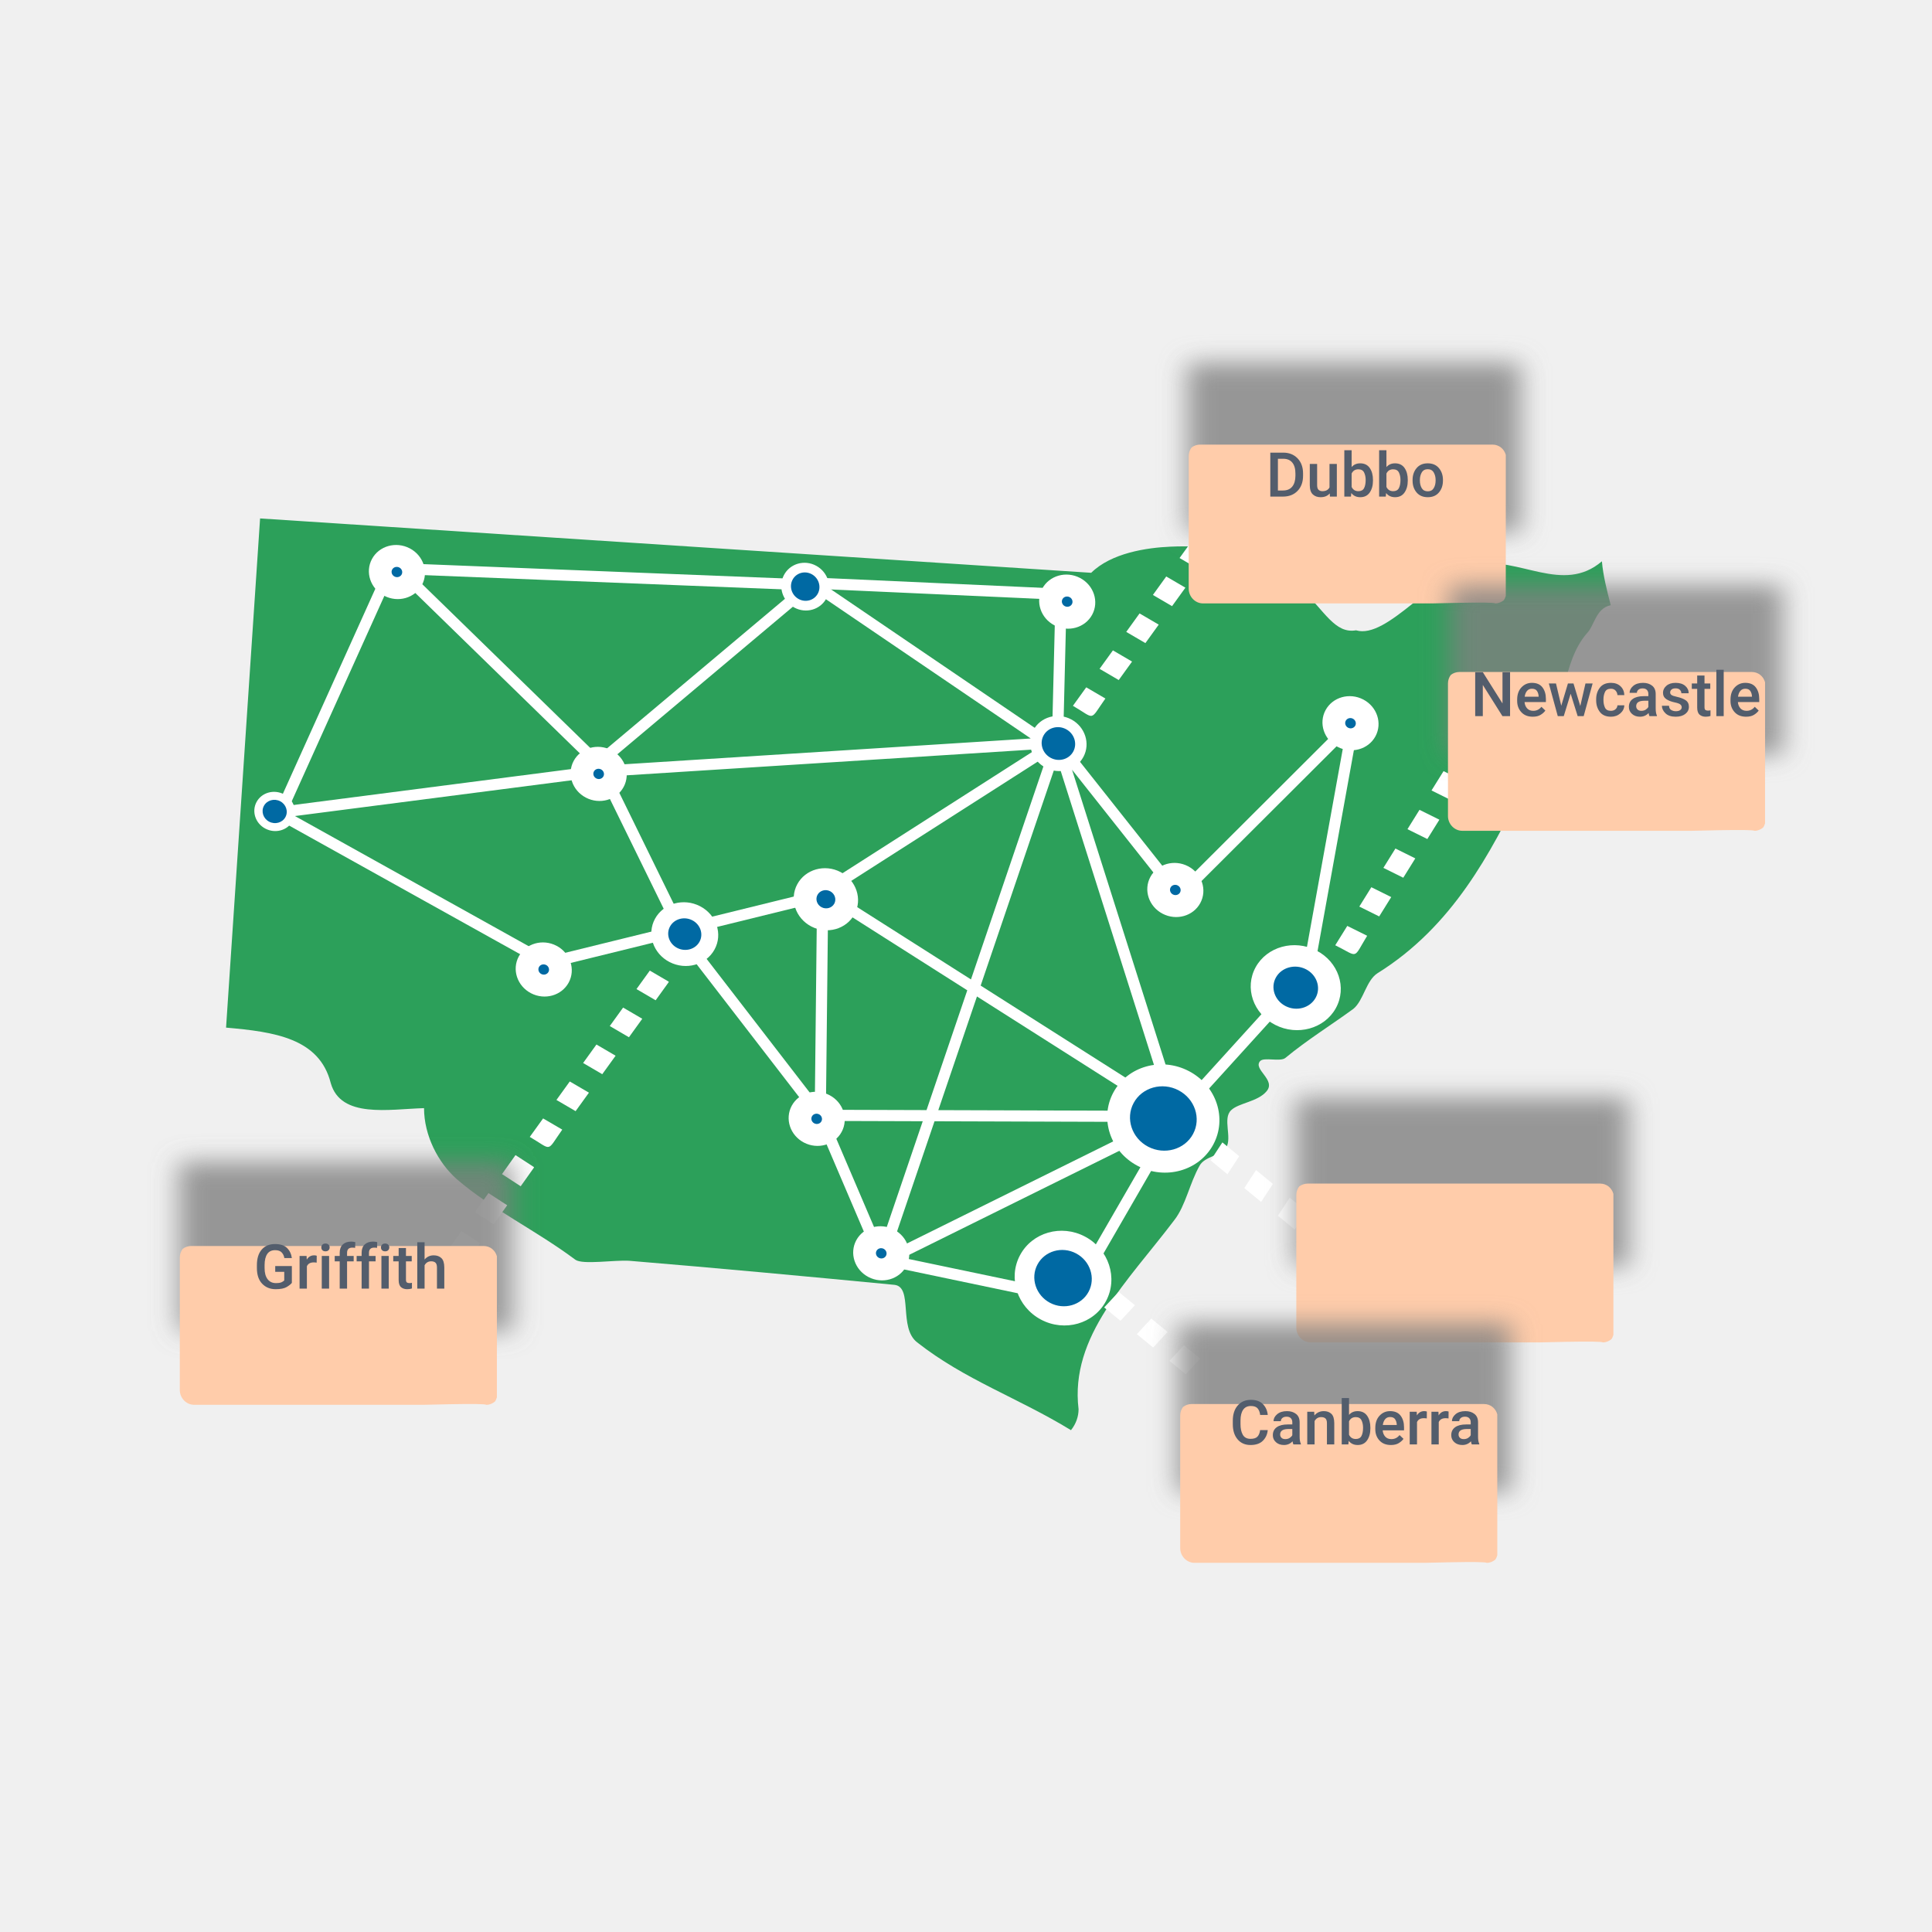
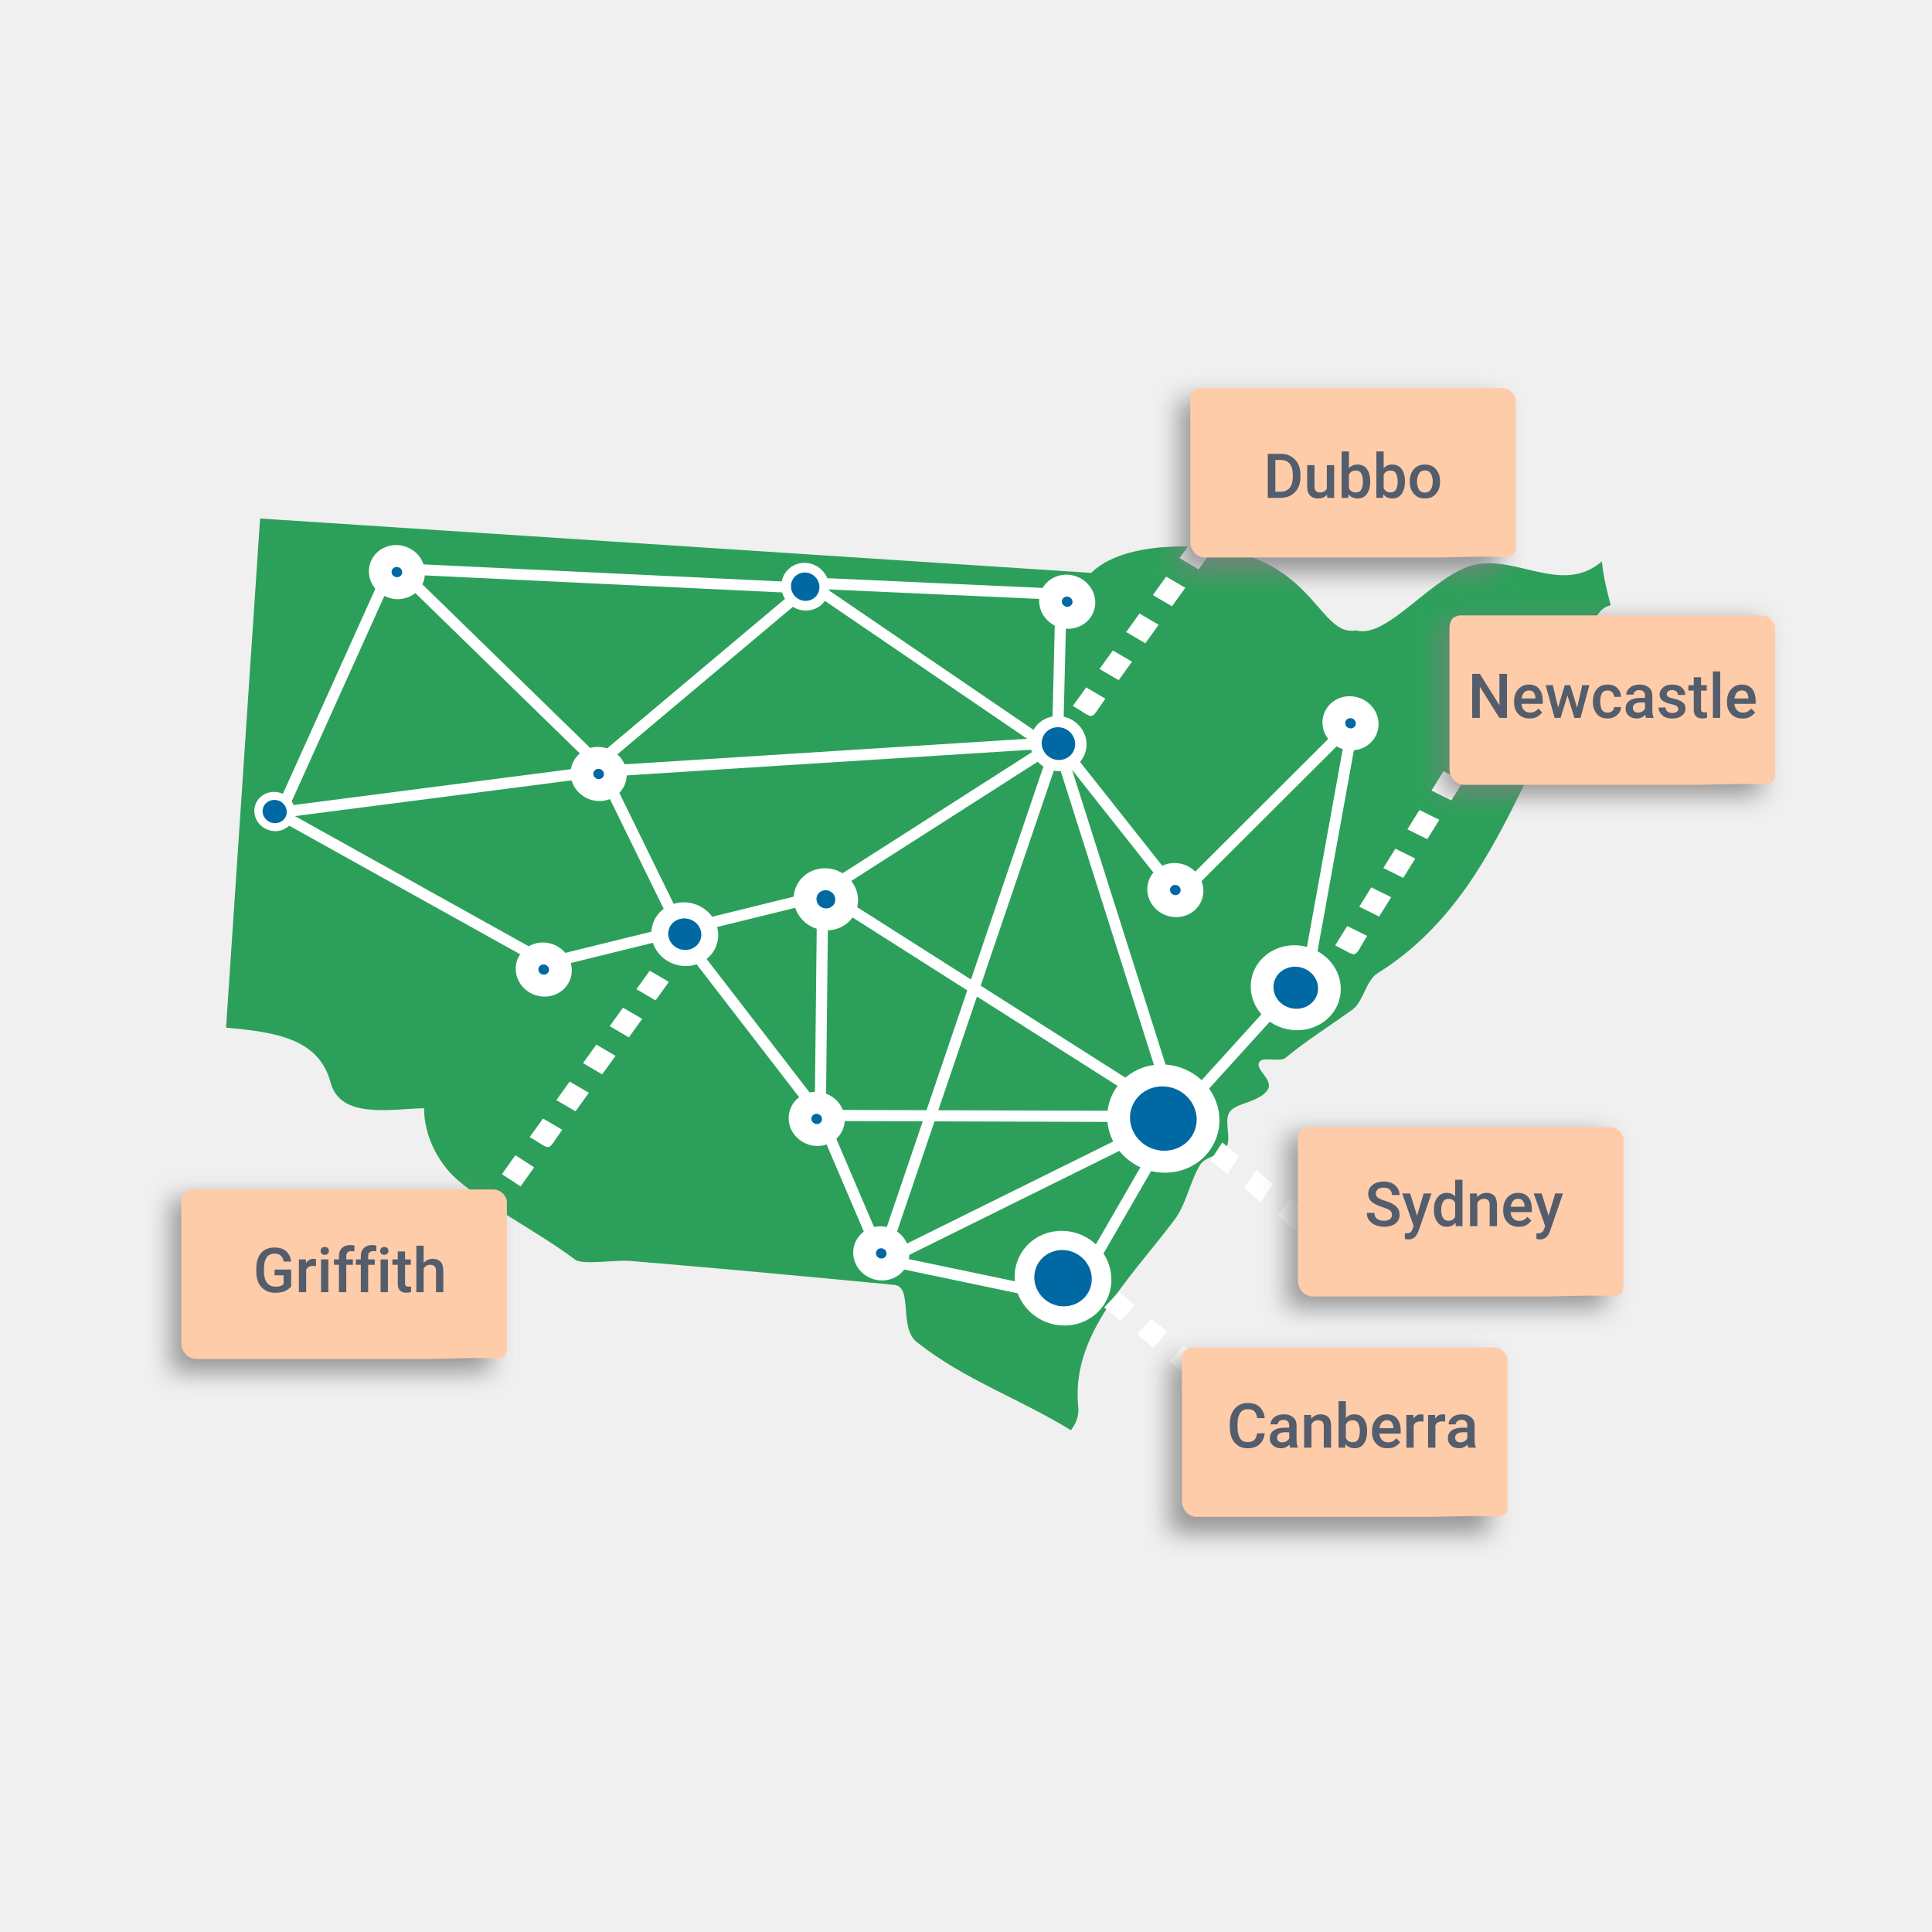
<svg xmlns="http://www.w3.org/2000/svg" width="1000" height="1000">
  <defs>
    <clipPath id="b">
-       <path d="M62.303 732.634c-2.77 0-5.317-.94-7.374-2.483-1.55-2.05-2.48-4.61-2.48-7.38V608.32c0-6.796 5.51-12.684 12.3-12.684h206.9l9.3-26.577 8.447 24.57.607 2h27.027c2.77 0 5.11 1.112 7.168 2.66.837 1.112 1.43 2.43 1.8 3.84v121.63c-1.395 5.117-5.828 8.865-11.42 8.865H62.303z" />
+       <path d="M62.303 732.634c-2.77 0-5.317-.94-7.374-2.483-1.55-2.05-2.48-4.61-2.48-7.38V608.32c0-6.796 5.51-12.684 12.3-12.684h206.9l9.3-26.577 8.44 24.57.6 2h27.02c2.77 0 5.11 1.11 7.16 2.66.83 1.11 1.43 2.43 1.8 3.84v121.63c-1.4 5.11-5.83 8.86-11.42 8.86H62.3z" />
    </clipPath>
    <clipPath id="d">
-       <path d="M62.303 732.634c-2.77 0-5.317-.94-7.374-2.483-1.55-2.05-2.48-4.61-2.48-7.38V608.32c0-6.796 5.51-12.684 12.3-12.684h206.9l9.3-26.577 8.447 24.57.607 2h27.027c2.77 0 5.11 1.112 7.168 2.66.837 1.112 1.43 2.43 1.8 3.84v121.63c-1.395 5.117-5.828 8.865-11.42 8.865H62.303z" />
+       <path d="M62.303 732.634c-2.77 0-5.317-.94-7.374-2.483-1.55-2.05-2.48-4.61-2.48-7.38V608.32c0-6.796 5.51-12.684 12.3-12.684h206.9l9.3-26.577 8.44 24.57.6 2h27.02c2.77 0 5.11 1.11 7.16 2.66.83 1.11 1.43 2.43 1.8 3.84v121.63c-1.4 5.11-5.83 8.86-11.42 8.86H62.3z" />
    </clipPath>
    <clipPath id="j">
-       <path d="M62.303 732.634c-2.77 0-5.317-.94-7.374-2.483-1.55-2.05-2.48-4.61-2.48-7.38V608.32c0-6.796 5.51-12.684 12.3-12.684h206.9l9.3-26.577 8.447 24.57.607 2h27.027c2.77 0 5.11 1.112 7.168 2.66.837 1.112 1.43 2.43 1.8 3.84v121.63c-1.395 5.117-5.828 8.865-11.42 8.865H62.303z" />
+       <path d="M62.303 732.634c-2.77 0-5.317-.94-7.374-2.483-1.55-2.05-2.48-4.61-2.48-7.38V608.32c0-6.796 5.51-12.684 12.3-12.684h206.9l9.3-26.577 8.44 24.57.6 2h27.02c2.77 0 5.11 1.11 7.16 2.66.83 1.11 1.43 2.43 1.8 3.84v121.63c-1.4 5.11-5.83 8.86-11.42 8.86H62.3z" />
    </clipPath>
    <clipPath id="f">
-       <path d="M62.303 732.634c-2.77 0-5.317-.94-7.374-2.483-1.55-2.05-2.48-4.61-2.48-7.38V608.32c0-6.796 5.51-12.684 12.3-12.684h206.9l9.3-26.577 8.447 24.57.607 2h27.027c2.77 0 5.11 1.112 7.168 2.66.837 1.112 1.43 2.43 1.8 3.84v121.63c-1.395 5.117-5.828 8.865-11.42 8.865H62.303z" />
+       <path d="M62.303 732.634c-2.77 0-5.317-.94-7.374-2.483-1.55-2.05-2.48-4.61-2.48-7.38V608.32c0-6.796 5.51-12.684 12.3-12.684h206.9l9.3-26.577 8.44 24.57.6 2h27.02c2.77 0 5.11 1.11 7.16 2.66.83 1.11 1.43 2.43 1.8 3.84v121.63c-1.4 5.11-5.83 8.86-11.42 8.86H62.3z" />
    </clipPath>
    <clipPath id="h">
-       <path d="M62.303 732.634c-2.77 0-5.317-.94-7.374-2.483-1.55-2.05-2.48-4.61-2.48-7.38V608.32c0-6.796 5.51-12.684 12.3-12.684h206.9l9.3-26.577 8.447 24.57.607 2h27.027c2.77 0 5.11 1.112 7.168 2.66.837 1.112 1.43 2.43 1.8 3.84v121.63c-1.395 5.117-5.828 8.865-11.42 8.865H62.303z" />
+       <path d="M62.303 732.634c-2.77 0-5.317-.94-7.374-2.483-1.55-2.05-2.48-4.61-2.48-7.38V608.32c0-6.796 5.51-12.684 12.3-12.684h206.9l9.3-26.577 8.44 24.57.6 2h27.02c2.77 0 5.11 1.11 7.16 2.66.83 1.11 1.43 2.43 1.8 3.84v121.63c-1.4 5.11-5.83 8.86-11.42 8.86H62.3z" />
    </clipPath>
-     <filter id="a" x="-.094" width="1.188" y="-.166" height="1.332">
+     <filter id="a" width="1.188" height="1.332" x="-0.094" y="-0.166">
      <feGaussianBlur stdDeviation="6.753" />
    </filter>
-     <filter color-interpolation-filters="sRGB" id="c" x="-.094" width="1.188" y="-.166" height="1.332">
+     <filter id="c" width="1.188" height="1.332" x="-0.094" y="-0.166" color-interpolation-filters="sRGB">
      <feGaussianBlur stdDeviation="6.753" />
    </filter>
-     <filter color-interpolation-filters="sRGB" id="e" x="-.094" width="1.188" y="-.166" height="1.332">
+     <filter id="e" width="1.188" height="1.332" x="-0.094" y="-0.166" color-interpolation-filters="sRGB">
      <feGaussianBlur stdDeviation="6.753" />
    </filter>
-     <filter color-interpolation-filters="sRGB" id="g" x="-.094" width="1.188" y="-.166" height="1.332">
+     <filter id="g" width="1.188" height="1.332" x="-0.094" y="-0.166" color-interpolation-filters="sRGB">
      <feGaussianBlur stdDeviation="6.753" />
    </filter>
-     <filter color-interpolation-filters="sRGB" id="i" x="-.094" width="1.188" y="-.166" height="1.332">
+     <filter id="i" width="1.188" height="1.332" x="-0.094" y="-0.166" color-interpolation-filters="sRGB">
      <feGaussianBlur stdDeviation="6.753" />
    </filter>
  </defs>
-   <g transform="translate(0 -52.4)">
-     <path d="M554.355 792.663c-27.425-16.78-54.84-25.976-79.645-45.467-9.79-7.575-1.95-28.677-11.74-29.764-45.05-4.325-91.386-8.653-137.088-12.44-7.824-.547-24.152 2.163-28.068-.547-20.236-15.147-43.082-25.977-61.35-41.67-9.79-8.662-16.98-22.735-16.98-36.805-18.278.543-43.083 5.417-48.295-12.987-5.88-23.27-29.38-26.52-54.18-28.687l17.61-263.556 430.18 28.142c10.43-10.29 28.72-12.996 41.12-13.537 74.4-3.247 74.4 47.09 95.95 43.303 16.33 4.865 40.46-29.766 62-34.095 22.193-4.337 45.057 15.69 65.274-1.624.653 7.56 2.62 15.14 4.57 22.72-7.824 1.62-8.486 10.83-12.394 14.61-13.05 15.15-11.1 39.5-21.53 55.2-4.583 7.032-9.152 19.48-11.76 24.9-16.322 33.01-35.91 71.44-75.052 95.79-5.884 3.784-7.198 14.06-12.42 18.392-11.08 8.12-24.15 16.236-35.24 25.432-2.62 2.166-11.097-.535-13.064 1.63-3.916 4.324 8.486 9.74 3.273 15.693-4.57 5.41-14.36 5.954-18.287 9.742-4.57 4.33.65 14.07-2.603 19.48-1.966 3.787-11.104 4.33-13.706 9.196-5.223 9.204-7.19 20.57-13.056 28.146-24.15 31.927-54.18 60.073-49.61 97.957 0 3.786-1.315 7.574-3.917 10.824" fill="#2ca05a" />
-     <path d="M145.71 471.848l57.657-127.856 106.16 103.468 110.97-93.288 128.74 5.824-1.885 76.65 62.852 79.375 90.3-90.09-23.344 129.02-68.38 75.33-54.473 94.32-97.962-20.52-31.778-74.37 1.237-113.95-142.513 35.06-139.69-77.78 163.5-21.14 240.26-15.244 61.426 193.62L426.11 514.18l121.245-77.53-91.616 269.376 153.04-75.756-184.22-.57-69.678-90.337L311.09 450" fill="none" stroke="#fff" stroke-width="5.776" stroke-linecap="round" stroke-linejoin="round" stroke-miterlimit="1" />
-     <path d="M0 0l33.16 16.19 23.927-2.92" fill="none" stroke="#fff" stroke-linecap="round" stroke-linejoin="round" stroke-miterlimit="1" transform="matrix(5.2 2.7 2.7 -5 205.7 346.7)" />
-     <path d="M201.51 355.786c-4.238-2.22-5.917-7.292-3.744-11.318 2.17-4.022 7.382-5.495 11.622-3.276 4.24 2.22 5.916 7.297 3.746 11.318-2.173 4.027-7.383 5.495-11.623 3.276" fill="#0069a3" fill-rule="evenodd" />
-     <path d="M212.07 336.222c-7.135-3.734-15.883-1.268-19.54 5.507-3.657 6.77-.838 15.29 6.297 19.02 7.134 3.73 15.882 1.27 19.54-5.51 3.656-6.778.837-15.298-6.298-19.03m-5.37 9.94c1.35.706 1.88 2.326 1.19 3.61-.7 1.28-2.36 1.75-3.71 1.043s-1.888-2.326-1.196-3.608c.692-1.284 2.355-1.75 3.706-1.045" fill="#fff" />
-     <path d="M305.932 460.27c-4.24-2.22-5.92-7.292-3.746-11.318 2.17-4.022 7.383-5.495 11.623-3.276 4.23 2.22 5.91 7.297 3.74 11.32-2.18 4.025-7.38 5.493-11.62 3.274" fill="#0069a3" fill-rule="evenodd" />
-     <path d="M316.49 440.706c-7.135-3.733-15.883-1.268-19.54 5.507-3.656 6.775-.837 15.295 6.297 19.03 7.134 3.733 15.883 1.267 19.54-5.508 3.656-6.775.837-15.295-6.297-19.03m-5.366 9.943c1.35.707 1.886 2.326 1.194 3.608-.692 1.283-2.355 1.75-3.705 1.044s-1.886-2.326-1.194-3.608c.69-1.282 2.35-1.75 3.7-1.044" fill="#fff" />
-     <path d="M138.332 479.494c-4.117-2.154-5.75-7.088-3.64-10.997 2.11-3.907 7.178-5.335 11.296-3.18 4.118 2.154 5.75 7.087 3.64 10.994-2.11 3.91-7.178 5.34-11.296 3.19" fill="#0069a3" fill-rule="evenodd" />
-     <path d="M146.96 463.515c-5.172-2.706-11.515-.92-14.166 3.99-2.65 4.91-.606 11.084 4.566 13.79 5.173 2.707 11.516.92 14.166-3.99 2.652-4.91.608-11.084-4.565-13.79m-1.94 3.602c3.07 1.608 4.29 5.287 2.72 8.204-1.57 2.92-5.35 3.98-8.42 2.38-3.072-1.6-4.29-5.28-2.716-8.2 1.575-2.91 5.355-3.98 8.427-2.37" fill="#fff" />
-     <path d="M277.5 561.502c-4.24-2.22-5.918-7.292-3.745-11.32 2.17-4.02 7.383-5.493 11.622-3.274 4.235 2.216 5.916 7.297 3.746 11.318-2.173 4.027-7.388 5.492-11.623 3.276" fill="#0069a3" fill-rule="evenodd" />
-     <path d="M288.06 541.94c-7.135-3.735-15.884-1.27-19.54 5.506-3.657 6.775-.838 15.295 6.297 19.03 7.134 3.732 15.882 1.267 19.54-5.508 3.656-6.775.836-15.295-6.298-19.03m-5.37 9.943c1.35.71 1.88 2.33 1.19 3.61-.69 1.28-2.36 1.75-3.71 1.05s-1.888-2.32-1.196-3.61 2.355-1.75 3.705-1.04" fill="#fff" />
-     <path d="M412.267 364.677c-4.85-2.622-6.772-8.626-4.286-13.384 2.49-4.755 8.46-6.494 13.31-3.872 4.85 2.63 6.78 8.63 4.29 13.39-2.48 4.76-8.45 6.5-13.3 3.88" fill="#0069a3" fill-rule="evenodd" />
-     <path d="M422.43 345.228c-6.093-3.294-13.564-1.12-16.687 4.858-3.122 5.974-.714 13.49 5.38 16.783 6.09 3.29 13.563 1.11 16.684-4.86 3.123-5.98.716-13.49-5.377-16.79m-2.29 4.38c3.617 1.955 5.052 6.434 3.197 9.983-1.853 3.55-6.306 4.844-9.924 2.887-3.62-1.955-5.054-6.433-3.2-9.98 1.855-3.55 6.307-4.845 9.926-2.89" fill="#fff" />
-     <path d="M542.116 734.068c-9.793-5.202-13.678-17.117-8.658-26.556 5.02-9.44 17.072-12.883 26.866-7.68 9.794 5.2 13.676 17.11 8.657 26.548-5.02 9.44-17.07 12.89-26.86 7.688" fill="#0069a3" fill-rule="evenodd" />
-     <path d="M561.638 692.48c-12.303-6.535-27.39-2.22-33.695 9.638-6.304 11.853-1.442 26.763 10.86 33.298 12.304 6.535 27.385 2.217 33.69-9.636 6.305-11.857 1.448-26.766-10.855-33.3m-4.627 8.7c7.31 3.88 10.2 12.764 6.46 19.806-3.74 7.038-12.73 9.612-20.03 5.73-7.302-3.88-10.2-12.766-6.46-19.804 3.75-7.042 12.74-9.614 20.04-5.733" fill="#fff" />
-     <path d="M591.574 650.904c-11.36-5.944-15.86-19.558-10.037-30.344 5.82-10.782 19.795-14.725 31.153-8.78 11.36 5.944 15.864 19.56 10.045 30.342-5.822 10.786-19.803 14.727-31.16 8.782" fill="#0069a3" fill-rule="evenodd" />
-     <path d="M615.374 606.81c-14.27-7.468-31.766-2.537-39.08 11.013-7.31 13.545-1.67 30.585 12.597 38.052 14.27 7.468 31.76 2.534 39.08-11.01 7.32-13.552 1.68-30.588-12.59-38.056m-5.36 9.94c8.475 4.43 11.83 14.58 7.487 22.63-4.34 8.04-14.764 10.98-23.24 6.55-8.472-4.44-11.832-14.59-7.492-22.64 4.345-8.05 14.77-10.988 23.246-6.55" fill="#fff" />
-     <path d="M452.186 708.407c-4.24-2.22-5.92-7.293-3.746-11.32 2.17-4.02 7.383-5.493 11.623-3.274 4.24 2.218 5.915 7.297 3.745 11.318-2.173 4.03-7.383 5.5-11.622 3.28" fill="#0069a3" fill-rule="evenodd" />
-     <path d="M462.744 688.846c-7.134-3.734-15.883-1.27-19.54 5.506-3.656 6.775-.837 15.295 6.297 19.03 7.14 3.733 15.89 1.267 19.54-5.508 3.66-6.775.84-15.295-6.29-19.028m-5.36 9.94c1.35.708 1.89 2.327 1.196 3.61-.692 1.282-2.354 1.75-3.705 1.044-1.35-.707-1.886-2.326-1.194-3.61.69-1.28 2.355-1.75 3.705-1.043" fill="#fff" />
-     <path d="M662.73 578.02c-8.553-4.378-11.943-14.397-7.56-22.34 4.384-7.94 14.906-10.84 23.46-6.463 8.552 4.377 11.942 14.396 7.56 22.337-4.385 7.942-14.907 10.84-23.46 6.465" fill="#0069a3" fill-rule="evenodd" />
-     <path d="M681.312 544.354c-11.458-5.863-25.503-1.993-31.376 8.646-5.873 10.64-1.346 24.013 10.11 29.876 11.46 5.864 25.504 1.993 31.377-8.646 5.873-10.64 1.346-24.013-10.11-29.876m-5.367 9.72c5.663 2.9 7.91 9.54 5.008 14.8-2.905 5.263-9.877 7.18-15.54 4.282-5.664-2.898-7.915-9.535-5.01-14.8 2.904-5.257 9.88-7.18 15.542-4.28" fill="#fff" />
-     <path d="M418.78 638.804c-4.24-2.22-5.92-7.292-3.745-11.32 2.17-4.02 7.382-5.493 11.622-3.274 4.24 2.22 5.916 7.297 3.745 11.318-2.173 4.026-7.382 5.495-11.622 3.276" fill="#0069a3" fill-rule="evenodd" />
-     <path d="M429.337 619.24c-7.134-3.733-15.882-1.267-19.54 5.508-3.656 6.775-.837 15.295 6.298 19.028 7.134 3.734 15.882 1.27 19.54-5.506 3.656-6.776.837-15.295-6.298-19.03m-5.365 9.942c1.35.707 1.886 2.326 1.194 3.61-.693 1.28-2.355 1.75-3.706 1.043-1.35-.707-1.886-2.326-1.194-3.608.693-1.283 2.355-1.75 3.706-1.045" fill="#fff" />
-     <path d="M422.568 526.944c-5.282-2.764-7.382-9.097-4.672-14.117 2.707-5.016 9.215-6.85 14.496-4.086 5.287 2.77 7.38 9.11 4.672 14.12-2.71 5.02-9.21 6.86-14.496 4.09" fill="#0069a3" fill-rule="evenodd" />
-     <path d="M435.075 503.773c-8.18-4.282-18.22-1.453-22.413 6.317-4.193 7.77-.958 17.545 7.223 21.827 8.18 4.282 18.22 1.452 22.413-6.317 4.193-7.77.958-17.546-7.223-21.827m-5.366 9.94c2.39 1.256 3.34 4.132 2.12 6.408-1.23 2.28-4.19 3.11-6.58 1.86-2.4-1.25-3.35-4.13-2.12-6.41 1.23-2.27 4.18-3.11 6.58-1.85" fill="#fff" />
-     <path d="M348.538 546.698c-6.352-3.282-8.87-10.796-5.615-16.752 3.256-5.956 11.07-8.13 17.422-4.848 6.352 3.282 8.87 10.796 5.614 16.752-3.26 5.956-11.07 8.13-17.43 4.848" fill="#0069a3" fill-rule="evenodd" />
-     <path d="M362.34 521.452c-8.51-4.397-18.94-1.494-23.303 6.485-4.36 7.98-1 18.008 7.51 22.406 8.51 4.397 18.94 1.494 23.3-6.485 4.362-7.98 1-18.008-7.508-22.406m-3.99 7.29c4.2 2.174 5.87 7.155 3.72 11.1-2.16 3.946-7.34 5.384-11.55 3.21-4.21-2.175-5.88-7.15-3.72-11.098 2.154-3.944 7.33-5.387 11.54-3.212" fill="#fff" />
-     <path d="M604.416 520.35c-4.24-2.22-5.918-7.293-3.745-11.32 2.17-4.02 7.39-5.494 11.63-3.275 4.24 2.22 5.92 7.297 3.75 11.32-2.17 4.025-7.38 5.493-11.62 3.274" fill="#0069a3" fill-rule="evenodd" />
-     <path d="M614.974 500.787c-7.134-3.733-15.882-1.268-19.54 5.507-3.656 6.775-.836 15.295 6.298 19.03 7.134 3.733 15.883 1.267 19.54-5.508 3.656-6.775.837-15.295-6.298-19.03m-5.365 9.943c1.35.7 1.88 2.32 1.19 3.6-.69 1.28-2.36 1.75-3.71 1.04s-1.89-2.33-1.2-3.61c.692-1.284 2.354-1.75 3.705-1.046" fill="#fff" />
-     <path d="M542.51 447.21c-5.707-3.026-7.967-9.958-5.043-15.45 2.924-5.493 9.943-7.498 15.65-4.47 5.704 3.026 7.968 9.956 5.044 15.45-2.92 5.49-9.94 7.498-15.65 4.47" fill="#0069a3" fill-rule="evenodd" />
-     <path d="M554.463 424.758c-7.167-3.803-15.955-1.292-19.63 5.608-3.67 6.897-.84 15.574 6.328 19.376 7.17 3.802 15.96 1.292 19.63-5.606 3.68-6.9.84-15.576-6.32-19.378m-2.69 5.062c4.26 2.258 5.946 7.43 3.765 11.527-2.18 4.095-7.417 5.59-11.674 3.333-4.256-2.258-5.944-7.43-3.764-11.524 2.18-4.098 7.42-5.594 11.677-3.336" fill="#fff" />
-     <path d="M695.082 434.033c-4.24-2.22-5.92-7.293-3.746-11.32 2.17-4.02 7.383-5.493 11.623-3.274 4.23 2.21 5.91 7.29 3.74 11.31-2.18 4.02-7.39 5.49-11.62 3.27" fill="#0069a3" fill-rule="evenodd" />
-     <path d="M705.64 414.47c-7.134-3.733-15.883-1.267-19.54 5.508-3.656 6.775-.837 15.294 6.297 19.028 7.135 3.734 15.883 1.268 19.54-5.507 3.656-6.78.837-15.3-6.297-19.03m-5.366 9.94c1.35.7 1.886 2.32 1.194 3.61-.692 1.28-2.355 1.75-3.705 1.04s-1.886-2.33-1.194-3.61c.69-1.29 2.35-1.75 3.7-1.05" fill="#fff" />
-     <path d="M548.45 371.103c-4.24-2.22-5.917-7.292-3.744-11.32 2.17-4.02 7.382-5.493 11.622-3.274 4.24 2.21 5.916 7.29 3.745 11.31-2.173 4.02-7.382 5.49-11.622 3.27" fill="#0069a3" fill-rule="evenodd" />
-     <path d="M559.01 351.54c-7.135-3.734-15.883-1.268-19.54 5.507-3.657 6.775-.838 15.294 6.297 19.028 7.134 3.734 15.882 1.268 19.54-5.507 3.656-6.775.837-15.294-6.298-19.028m-5.37 9.94c1.35.708 1.88 2.327 1.19 3.61-.7 1.282-2.36 1.75-3.71 1.044-1.35-.707-1.888-2.326-1.196-3.608.693-1.283 2.355-1.752 3.706-1.045m33.823 366.5l-7.48 8.06-8.45-6.91 7.48-8.053zm16.9 13.83l-7.48 8.055-8.45-6.91 7.48-8.06zm16.896 13.82l-7.478 8.057-8.45-6.91 7.48-8.057zm20.17-104.772l-6.094 9.327-8.714-7.16 6.094-9.327zm17.426 14.32l-6.095 9.328-8.712-7.16 6.092-9.327zm11.01 23.38l.373.188 6.043-9.25-8.714-7.16-6.096 9.33zm-431.01 1.06l9.677 6.296-6.993 9.837-9.677-6.295zm13.987-19.673l9.68 6.295-6.995 9.833-9.678-6.295zm23.407-13.016l.18-.417-9.596-6.24-6.993 9.84 9.68 6.293zm4.87-25.636l9.918 5.797c-8.39 11.85-4.9 10.735-16.816 3.77zm13.805-19.126l9.92 5.795-6.9 9.564-9.92-5.796zm13.806-19.127l9.915 5.8-6.904 9.564-9.91-5.797zm13.8-19.122l9.92 5.797-6.9 9.564-9.918-5.8zM346 560.93l.173-.403-9.832-5.747-6.9 9.563 9.92 5.8zm216.234-152.77l9.917 5.795c-8.39 11.847-4.9 10.733-16.81 3.767zm13.804-19.128l9.916 5.797-6.902 9.56-9.916-5.8zm13.804-19.126l9.916 5.797-6.902 9.563-9.916-5.797zm13.803-19.126l9.917 5.796-6.902 9.562-9.916-5.795zm23.464-12.977l.17-.402-9.83-5.74-6.91 9.57 9.91 5.796zm70.24 193.847l10.29 5.105c-7.56 12.394-4.16 11.042-16.52 4.91zm12.46-20.026l10.29 5.103-6.23 10.014-10.29-5.1zm12.46-20.027l10.29 5.103-6.23 10.014-10.29-5.104zm12.46-20.028l10.29 5.1-6.23 10.01-10.29-5.1zm22.52-14.56l.14-.42-10.21-5.06-6.23 10.01 10.29 5.104z" fill="#fff" />
-     <rect transform="matrix(1 0 0 .9 -6.4 -50.3)" rx="1.978" y="782.247" x="98.995" height="97.581" width="172.534" opacity=".798" fill="gray" fill-rule="evenodd" filter="url(#a)" />
-     <g clip-path="url(#b)" transform="matrix(.6 0 0 -.6 61.6 1136.9)" fill="#fca">
-       <path d="M62.303 732.634c-2.77 0-5.317-.94-7.374-2.483-1.55-2.05-2.48-4.61-2.48-7.38V608.32c0-6.796 5.51-12.684 12.3-12.684 84.784-5.76 245.43 3.126 252.277 0 2.77 0 5.104 1.116 7.16 2.66.84 1.116 1.43 2.432 1.8 3.845v121.63c-1.395 5.12-5.828 8.87-11.42 8.87z" />
+   <g transform="translate(0 -52.362)">
+     <path fill="#2ca05a" d="M554.355 792.663c-27.425-16.78-54.84-25.976-79.645-45.467-9.79-7.575-1.95-28.677-11.74-29.764-45.05-4.325-91.386-8.653-137.088-12.44-7.824-.547-24.152 2.163-28.068-.547-20.236-15.147-43.082-25.977-61.35-41.67-9.79-8.662-16.98-22.735-16.98-36.805-18.278.543-43.083 5.417-48.295-12.987-5.88-23.27-29.38-26.52-54.18-28.687l17.61-263.556 430.18 28.142c10.43-10.29 28.72-12.996 41.12-13.537 74.4-3.247 74.4 47.09 95.95 43.303 16.33 4.865 40.46-29.766 62-34.095 22.19-4.337 45.05 15.69 65.27-1.624.65 7.56 2.62 15.14 4.57 22.72-7.83 1.62-8.49 10.83-12.4 14.61-13.05 15.15-11.1 39.5-21.53 55.2-4.59 7.03-9.16 19.48-11.76 24.9-16.33 33.01-35.91 71.44-75.06 95.79-5.89 3.78-7.2 14.06-12.42 18.39-11.08 8.12-24.15 16.23-35.24 25.43-2.62 2.16-11.1-.54-13.07 1.63-3.92 4.32 8.48 9.74 3.27 15.69-4.57 5.41-14.36 5.95-18.29 9.74-4.57 4.33.65 14.07-2.61 19.48-1.97 3.78-11.11 4.33-13.71 9.19-5.23 9.2-7.19 20.57-13.06 28.14-24.15 31.92-54.18 60.07-49.61 97.95 0 3.78-1.31 7.57-3.92 10.82" />
+     <path fill="none" stroke="#fff" stroke-width="5.776" stroke-miterlimit="1" d="M145.71 471.848l57.657-127.856 106.16 103.468 110.97-93.288 128.74 5.824-1.885 76.65 62.852 79.375 90.3-90.09-23.344 129.02-68.38 75.33-54.473 94.32-97.962-20.52-31.778-74.37 1.237-113.95-142.513 35.06-139.69-77.78 163.5-21.14 240.26-15.24 61.43 193.62-182.68-116.1 121.25-77.53-91.62 269.38 153.04-75.75-184.22-.57-69.68-90.33L311.09 450" stroke-linecap="round" stroke-linejoin="round" />
+     <path fill="none" stroke="#fff" stroke-miterlimit="1" d="M0 0l33.16 16.19 23.927-2.92" stroke-linecap="round" stroke-linejoin="round" transform="matrix(5.234 2.739 2.683 -4.971 205.667 346.679)" />
+     <path fill="#0069a3" fill-rule="evenodd" d="M201.51 355.786c-4.238-2.22-5.917-7.292-3.744-11.318 2.17-4.022 7.382-5.495 11.622-3.276 4.24 2.22 5.916 7.297 3.746 11.318-2.173 4.027-7.383 5.495-11.623 3.276" />
+     <path fill="#fff" d="M212.07 336.222c-7.135-3.734-15.883-1.268-19.54 5.507-3.657 6.77-.838 15.29 6.297 19.02 7.134 3.73 15.882 1.27 19.54-5.51 3.656-6.78.837-15.3-6.298-19.03m-5.37 9.94c1.35.7 1.88 2.32 1.19 3.61-.7 1.28-2.36 1.75-3.71 1.04s-1.89-2.33-1.2-3.61c.69-1.29 2.35-1.75 3.7-1.05" />
+     <path fill="#0069a3" fill-rule="evenodd" d="M305.932 460.27c-4.24-2.22-5.92-7.292-3.746-11.318 2.17-4.022 7.383-5.495 11.623-3.276 4.23 2.22 5.91 7.297 3.74 11.32-2.18 4.025-7.38 5.493-11.62 3.274" />
+     <path fill="#fff" d="M316.49 440.706c-7.135-3.733-15.883-1.268-19.54 5.507-3.656 6.775-.837 15.295 6.297 19.03 7.134 3.733 15.883 1.267 19.54-5.508 3.656-6.775.837-15.295-6.297-19.03m-5.366 9.943c1.35.707 1.886 2.326 1.194 3.608-.692 1.283-2.355 1.75-3.705 1.044s-1.886-2.326-1.194-3.608c.69-1.282 2.35-1.75 3.7-1.044" />
+     <path fill="#0069a3" fill-rule="evenodd" d="M138.332 479.494c-4.117-2.154-5.75-7.088-3.64-10.997 2.11-3.907 7.178-5.335 11.296-3.18 4.118 2.154 5.75 7.087 3.64 10.994-2.11 3.91-7.178 5.34-11.296 3.19" />
+     <path fill="#fff" d="M146.96 463.515c-5.172-2.706-11.515-.92-14.166 3.99-2.65 4.91-.606 11.084 4.566 13.79 5.173 2.707 11.516.92 14.166-3.99 2.652-4.91.608-11.084-4.565-13.79m-1.94 3.602c3.07 1.608 4.29 5.287 2.72 8.204-1.57 2.92-5.35 3.98-8.42 2.38-3.07-1.6-4.29-5.28-2.71-8.2 1.58-2.91 5.36-3.98 8.43-2.37" />
+     <path fill="#0069a3" fill-rule="evenodd" d="M277.5 561.502c-4.24-2.22-5.918-7.292-3.745-11.32 2.17-4.02 7.383-5.493 11.622-3.274 4.235 2.216 5.916 7.297 3.746 11.318-2.173 4.027-7.388 5.492-11.623 3.276" />
+     <path fill="#fff" d="M288.06 541.94c-7.135-3.735-15.884-1.27-19.54 5.506-3.657 6.775-.838 15.295 6.297 19.03 7.134 3.732 15.882 1.267 19.54-5.508 3.656-6.775.836-15.295-6.298-19.03m-5.37 9.943c1.35.71 1.88 2.33 1.19 3.61-.69 1.28-2.36 1.75-3.71 1.05s-1.89-2.32-1.2-3.61 2.35-1.75 3.7-1.04" />
+     <path fill="#0069a3" fill-rule="evenodd" d="M412.267 364.677c-4.85-2.622-6.772-8.626-4.286-13.384 2.49-4.755 8.46-6.494 13.31-3.872 4.85 2.63 6.78 8.63 4.29 13.39-2.48 4.76-8.45 6.5-13.3 3.88" />
+     <path fill="#fff" d="M422.43 345.228c-6.093-3.294-13.564-1.12-16.687 4.858-3.122 5.974-.714 13.49 5.38 16.783 6.09 3.29 13.563 1.11 16.684-4.86 3.123-5.98.716-13.49-5.377-16.79m-2.29 4.38c3.617 1.95 5.052 6.43 3.197 9.98-1.853 3.55-6.306 4.84-9.924 2.88-3.62-1.96-5.054-6.44-3.2-9.98 1.855-3.55 6.307-4.85 9.926-2.89" />
+     <path fill="#0069a3" fill-rule="evenodd" d="M542.116 734.068c-9.793-5.202-13.678-17.117-8.658-26.556 5.02-9.44 17.072-12.883 26.866-7.68 9.794 5.2 13.676 17.11 8.657 26.548-5.02 9.44-17.07 12.89-26.86 7.688" />
+     <path fill="#fff" d="M561.638 692.48c-12.303-6.535-27.39-2.22-33.695 9.638-6.304 11.853-1.442 26.763 10.86 33.298 12.304 6.535 27.385 2.217 33.69-9.636 6.305-11.857 1.448-26.766-10.855-33.3m-4.627 8.7c7.31 3.88 10.2 12.764 6.46 19.806-3.74 7.038-12.73 9.612-20.03 5.73-7.3-3.88-10.2-12.766-6.46-19.804 3.75-7.042 12.74-9.614 20.04-5.733" />
+     <path fill="#0069a3" fill-rule="evenodd" d="M591.574 650.904c-11.36-5.944-15.86-19.558-10.037-30.344 5.82-10.782 19.795-14.725 31.153-8.78 11.36 5.944 15.864 19.56 10.045 30.342-5.822 10.786-19.803 14.727-31.16 8.782" />
+     <path fill="#fff" d="M615.374 606.81c-14.27-7.468-31.766-2.537-39.08 11.013-7.31 13.545-1.67 30.585 12.597 38.052 14.27 7.468 31.76 2.534 39.08-11.01 7.32-13.552 1.68-30.588-12.59-38.056m-5.36 9.94c8.48 4.43 11.83 14.58 7.49 22.63-4.34 8.04-14.76 10.98-23.24 6.55-8.47-4.44-11.83-14.59-7.49-22.64 4.35-8.05 14.77-10.99 23.25-6.55" />
+     <path fill="#0069a3" fill-rule="evenodd" d="M452.186 708.407c-4.24-2.22-5.92-7.293-3.746-11.32 2.17-4.02 7.383-5.493 11.623-3.274 4.24 2.218 5.915 7.297 3.745 11.318-2.173 4.03-7.383 5.5-11.622 3.28" />
+     <path fill="#fff" d="M462.744 688.846c-7.134-3.734-15.883-1.27-19.54 5.506-3.656 6.775-.837 15.295 6.297 19.03 7.14 3.733 15.89 1.267 19.54-5.508 3.66-6.775.84-15.295-6.29-19.028m-5.36 9.94c1.35.708 1.89 2.327 1.2 3.61-.69 1.282-2.35 1.75-3.7 1.044-1.35-.707-1.88-2.326-1.19-3.61.69-1.28 2.36-1.75 3.71-1.043" />
+     <path fill="#0069a3" fill-rule="evenodd" d="M662.73 578.02c-8.553-4.378-11.943-14.397-7.56-22.34 4.384-7.94 14.906-10.84 23.46-6.463 8.552 4.377 11.942 14.396 7.56 22.337-4.385 7.942-14.907 10.84-23.46 6.465" />
+     <path fill="#fff" d="M681.312 544.354c-11.458-5.863-25.503-1.993-31.376 8.646-5.873 10.64-1.346 24.013 10.11 29.876 11.46 5.864 25.504 1.993 31.377-8.646 5.873-10.64 1.346-24.013-10.11-29.876m-5.367 9.72c5.663 2.9 7.91 9.54 5.008 14.8-2.905 5.263-9.877 7.18-15.54 4.282-5.664-2.898-7.915-9.535-5.01-14.8 2.904-5.257 9.88-7.18 15.542-4.28" />
+     <path fill="#0069a3" fill-rule="evenodd" d="M418.78 638.804c-4.24-2.22-5.92-7.292-3.745-11.32 2.17-4.02 7.382-5.493 11.622-3.274 4.24 2.22 5.916 7.297 3.745 11.318-2.173 4.026-7.382 5.495-11.622 3.276" />
+     <path fill="#fff" d="M429.337 619.24c-7.134-3.733-15.882-1.267-19.54 5.508-3.656 6.775-.837 15.295 6.298 19.028 7.134 3.734 15.882 1.27 19.54-5.506 3.656-6.776.837-15.295-6.298-19.03m-5.365 9.942c1.35.707 1.886 2.326 1.194 3.61-.693 1.28-2.355 1.75-3.706 1.043-1.35-.707-1.886-2.326-1.194-3.608.693-1.283 2.355-1.75 3.706-1.045" />
+     <path fill="#0069a3" fill-rule="evenodd" d="M422.568 526.944c-5.282-2.764-7.382-9.097-4.672-14.117 2.707-5.016 9.215-6.85 14.496-4.086 5.287 2.77 7.38 9.11 4.672 14.12-2.71 5.02-9.21 6.86-14.496 4.09" />
+     <path fill="#fff" d="M435.075 503.773c-8.18-4.282-18.22-1.453-22.413 6.317-4.193 7.77-.958 17.545 7.223 21.827 8.18 4.282 18.22 1.452 22.413-6.317 4.193-7.77.958-17.546-7.223-21.827m-5.366 9.94c2.39 1.256 3.34 4.132 2.12 6.408-1.23 2.28-4.19 3.11-6.58 1.86-2.4-1.25-3.35-4.13-2.12-6.41 1.23-2.27 4.18-3.11 6.58-1.85" />
+     <path fill="#0069a3" fill-rule="evenodd" d="M348.538 546.698c-6.352-3.282-8.87-10.796-5.615-16.752 3.256-5.956 11.07-8.13 17.422-4.848 6.352 3.282 8.87 10.796 5.614 16.752-3.26 5.956-11.07 8.13-17.43 4.848" />
+     <path fill="#fff" d="M362.34 521.452c-8.51-4.397-18.94-1.494-23.303 6.485-4.36 7.98-1 18.008 7.51 22.406 8.51 4.397 18.94 1.494 23.3-6.485 4.362-7.98 1-18.008-7.508-22.406m-3.99 7.29c4.2 2.174 5.87 7.155 3.72 11.1-2.16 3.946-7.34 5.384-11.55 3.21-4.21-2.175-5.88-7.15-3.72-11.098 2.15-3.944 7.33-5.387 11.54-3.212" />
+     <path fill="#0069a3" fill-rule="evenodd" d="M604.416 520.35c-4.24-2.22-5.918-7.293-3.745-11.32 2.17-4.02 7.39-5.494 11.63-3.275 4.24 2.22 5.92 7.297 3.75 11.32-2.17 4.025-7.38 5.493-11.62 3.274" />
+     <path fill="#fff" d="M614.974 500.787c-7.134-3.733-15.882-1.268-19.54 5.507-3.656 6.775-.836 15.295 6.298 19.03 7.134 3.733 15.883 1.267 19.54-5.508 3.656-6.775.837-15.295-6.298-19.03m-5.365 9.943c1.35.7 1.88 2.32 1.19 3.6-.69 1.28-2.36 1.75-3.71 1.04s-1.89-2.33-1.2-3.61c.69-1.29 2.35-1.75 3.7-1.05" />
+     <path fill="#0069a3" fill-rule="evenodd" d="M542.51 447.21c-5.707-3.026-7.967-9.958-5.043-15.45 2.924-5.493 9.943-7.498 15.65-4.47 5.704 3.026 7.968 9.956 5.044 15.45-2.92 5.49-9.94 7.498-15.65 4.47" />
+     <path fill="#fff" d="M554.463 424.758c-7.167-3.803-15.955-1.292-19.63 5.608-3.67 6.897-.84 15.574 6.328 19.376 7.17 3.802 15.96 1.292 19.63-5.606 3.68-6.9.84-15.576-6.32-19.378m-2.69 5.062c4.26 2.258 5.95 7.43 3.77 11.527-2.18 4.095-7.41 5.59-11.67 3.333-4.25-2.258-5.94-7.43-3.76-11.524 2.18-4.098 7.42-5.594 11.68-3.336" />
+     <path fill="#0069a3" fill-rule="evenodd" d="M695.082 434.033c-4.24-2.22-5.92-7.293-3.746-11.32 2.17-4.02 7.383-5.493 11.623-3.274 4.23 2.21 5.91 7.29 3.74 11.31-2.18 4.02-7.39 5.49-11.62 3.27" />
+     <path fill="#fff" d="M705.64 414.47c-7.134-3.733-15.883-1.267-19.54 5.508-3.656 6.775-.837 15.294 6.297 19.028 7.135 3.734 15.883 1.268 19.54-5.507 3.656-6.78.837-15.3-6.297-19.03m-5.366 9.94c1.35.7 1.886 2.32 1.194 3.61-.692 1.28-2.355 1.75-3.705 1.04s-1.886-2.33-1.194-3.61c.69-1.29 2.35-1.75 3.7-1.05" />
+     <path fill="#0069a3" fill-rule="evenodd" d="M548.45 371.103c-4.24-2.22-5.917-7.292-3.744-11.32 2.17-4.02 7.382-5.493 11.622-3.274 4.24 2.21 5.916 7.29 3.745 11.31-2.173 4.02-7.382 5.49-11.622 3.27" />
+     <path fill="#fff" d="M559.01 351.54c-7.135-3.734-15.883-1.268-19.54 5.507-3.657 6.775-.838 15.294 6.297 19.028 7.134 3.734 15.882 1.268 19.54-5.507 3.656-6.775.837-15.294-6.298-19.028m-5.37 9.94c1.35.708 1.88 2.327 1.19 3.61-.7 1.282-2.36 1.75-3.71 1.044-1.35-.707-1.89-2.326-1.2-3.608.69-1.283 2.35-1.752 3.7-1.045m33.82 366.5l-7.48 8.06-8.45-6.91 7.48-8.05zm16.9 13.83l-7.48 8.06-8.45-6.91 7.48-8.06zm16.89 13.82l-7.48 8.06-8.45-6.91 7.48-8.05zm20.17-104.77l-6.1 9.33-8.72-7.16 6.09-9.32zm17.42 14.32l-6.1 9.33-8.72-7.16 6.09-9.32zm11.01 23.38l.37.19 6.04-9.25-8.72-7.16-6.1 9.33zm-431.01 1.06l9.67 6.3-7 9.84-9.68-6.29zm13.98-19.67l9.68 6.3-7 9.84-9.68-6.29zm23.4-13.01l.18-.41-9.6-6.24-6.99 9.84 9.68 6.3zm4.87-25.63l9.92 5.8c-8.39 11.85-4.9 10.74-16.82 3.77zm13.8-19.12l9.92 5.8-6.9 9.57-9.92-5.79zm13.803-19.13l9.914 5.8-6.9 9.57-9.91-5.79zm13.8-19.12l9.92 5.8-6.9 9.57-9.92-5.8zm23.487-13l.175-.4-9.83-5.74-6.9 9.57 9.92 5.8zM562.2 408.17l9.92 5.8c-8.39 11.85-4.9 10.74-16.81 3.77zm13.807-19.12l9.915 5.8-6.9 9.56-9.92-5.8zm13.803-19.12l9.914 5.8-6.9 9.57-9.917-5.794zm13.8-19.13l9.92 5.8-6.9 9.56-9.915-5.79zm23.47-12.98l.17-.4-9.83-5.74-6.91 9.57 9.91 5.8zm70.24 193.85l10.29 5.11c-7.56 12.394-4.16 11.04-16.52 4.91zm12.46-20.02l10.29 5.11-6.23 10.018-10.29-5.1zm12.46-20.02l10.29 5.107-6.23 10.014-10.29-5.102zm12.46-20.03l10.29 5.1-6.23 10.01-10.29-5.1zm22.52-14.56l.14-.42-10.21-5.06-6.23 10.01 10.29 5.1z" />
+     <rect width="172.534" height="97.581" x="98.995" y="782.247" fill="gray" fill-rule="evenodd" transform="matrix(.959 0 0 .924 -6.396 -50.28)" rx="1.978" opacity="0.798" filter="url(#a)" />
+     <g fill="#fca" clip-path="url(#b)" transform="matrix(.616 0 0 -.64 61.558 1136.924)">
+       <path d="M62.303 732.634c-2.77 0-5.317-.94-7.374-2.483-1.55-2.05-2.48-4.61-2.48-7.38V608.32c0-6.796 5.51-12.684 12.3-12.684 84.78-5.76 245.43 3.126 252.27 0 2.77 0 5.1 1.116 7.16 2.66.84 1.116 1.43 2.432 1.8 3.845v121.63c-1.4 5.12-5.83 8.87-11.42 8.87z" />
    </g>
-     <text style="text-align:start;line-height:125%;-inkscape-font-specification:Roboto" x="145.615" y="881.477" transform="translate(-14.3 -162.1)" font-size="19.626" letter-spacing="0" word-spacing="0" fill="#535d6c" font-family="Roboto">
-       <tspan x="145.615" y="881.477" style="text-align:start;line-height:125%;-inkscape-font-specification:Roboto Medium" font-size="32" font-weight="500">Griffith</tspan>
+     <text x="145.615" y="881.477" fill="#535d6c" style="text-align:start;line-height:125%;-inkscape-font-specification:Roboto" transform="translate(-14.317 -162.06) scale(.998 1.002)" font-size="19.626px" letter-spacing="0px" word-spacing="0px" font-family="Roboto">
+       <tspan x="145.615" y="881.477" style="text-align:start;line-height:125%;-inkscape-font-specification:Roboto Medium" font-size="32px" font-weight="500">Griffith</tspan>
    </text>
-     <rect transform="matrix(1 0 0 .9 515.5 -463.9)" rx="1.978" y="782.247" x="98.995" height="97.581" width="172.534" opacity=".798" fill="gray" fill-rule="evenodd" filter="url(#c)" />
-     <g clip-path="url(#d)" transform="matrix(.6 0 0 -.6 583.8 722.1)" fill="#fca">
-       <path d="M62.303 732.634c-2.77 0-5.317-.94-7.374-2.483-1.55-2.05-2.48-4.61-2.48-7.38V608.32c0-6.796 5.51-12.684 12.3-12.684 84.784-5.76 245.43 3.126 252.277 0 2.77 0 5.104 1.116 7.16 2.66.84 1.116 1.43 2.432 1.8 3.845v121.63c-1.395 5.12-5.828 8.87-11.42 8.87z" />
+     <rect width="172.534" height="97.581" x="98.995" y="782.247" fill="gray" fill-rule="evenodd" transform="matrix(.959 0 0 .924 515.448 -463.937)" rx="1.978" opacity="0.798" filter="url(#c)" />
+     <g fill="#fca" clip-path="url(#d)" transform="matrix(.616 0 0 -.64 583.782 722.109)">
+       <path d="M62.303 732.634c-2.77 0-5.317-.94-7.374-2.483-1.55-2.05-2.48-4.61-2.48-7.38V608.32c0-6.796 5.51-12.684 12.3-12.684 84.78-5.76 245.43 3.126 252.27 0 2.77 0 5.1 1.116 7.16 2.66.84 1.116 1.43 2.432 1.8 3.845v121.63c-1.4 5.12-5.83 8.87-11.42 8.87z" />
    </g>
-     <text style="text-align:start;line-height:125%;-inkscape-font-specification:Roboto" x="655.179" y="309.439" font-size="19.626" letter-spacing="0" word-spacing="0" fill="#535d6c" font-family="Roboto">
-       <tspan x="655.179" y="309.439" style="text-align:start;line-height:125%;-inkscape-font-specification:Roboto Medium" font-size="32" font-weight="500">Dubbo</tspan>
+     <text x="655.179" y="309.439" fill="#535d6c" style="text-align:start;line-height:125%;-inkscape-font-specification:Roboto" transform="scale(.998 1.002)" font-size="19.626px" letter-spacing="0px" word-spacing="0px" font-family="Roboto">
+       <tspan x="655.179" y="309.439" style="text-align:start;line-height:125%;-inkscape-font-specification:Roboto Medium" font-size="32px" font-weight="500">Dubbo</tspan>
    </text>
-     <g transform="translate(.1 -4.7)">
-       <rect width="172.534" height="97.581" x="98.995" y="782.247" rx="1.978" transform="matrix(1 0 0 .9 651.1 -344)" opacity=".798" fill="gray" fill-rule="evenodd" filter="url(#e)" />
-       <g transform="matrix(.6 0 0 -.6 717.9 844.5)" clip-path="url(#f)" fill="#fca">
-         <path d="M62.303 732.634c-2.77 0-5.317-.94-7.374-2.483-1.55-2.05-2.48-4.61-2.48-7.38V608.32c0-6.796 5.51-12.684 12.3-12.684 84.784-5.76 245.43 3.126 252.277 0 2.77 0 5.104 1.116 7.16 2.66.84 1.116 1.43 2.432 1.8 3.845v121.63c-1.395 5.12-5.828 8.87-11.42 8.87z" />
+     <g transform="translate(.075 -4.672)">
+       <rect width="172.534" height="97.581" x="98.995" y="782.247" fill="gray" fill-rule="evenodd" rx="1.978" transform="matrix(.959 0 0 .924 651.137 -344.007)" opacity="0.798" filter="url(#e)" />
+       <g fill="#fca" transform="matrix(.616 0 0 -.64 717.866 844.447)" clip-path="url(#f)">
+         <path d="M62.303 732.634c-2.77 0-5.317-.94-7.374-2.483-1.55-2.05-2.48-4.61-2.48-7.38V608.32c0-6.796 5.51-12.684 12.3-12.684 84.78-5.76 245.43 3.126 252.27 0 2.77 0 5.1 1.116 7.16 2.66.84 1.116 1.43 2.432 1.8 3.845v121.63c-1.4 5.12-5.83 8.87-11.42 8.87z" />
      </g>
-       <text y="427.759" x="761.134" style="text-align:start;line-height:125%;-inkscape-font-specification:Roboto Light" font-size="22" font-weight="300" letter-spacing="0" word-spacing="0" fill="#535d6c" font-family="Roboto">
-         <tspan style="text-align:start;line-height:125%;-inkscape-font-specification:Roboto Medium" y="427.759" x="761.134" font-size="32" font-weight="500">Newcastle</tspan>
+       <text x="761.134" y="427.759" fill="#535d6c" transform="scale(.998 1.002)" style="text-align:start;line-height:125%;-inkscape-font-specification:Roboto Light" font-size="22px" font-weight="300" letter-spacing="0px" word-spacing="0px" font-family="Roboto">
+         <tspan x="761.134" y="427.759" style="text-align:start;line-height:125%;-inkscape-font-specification:Roboto Medium" font-size="32px" font-weight="500">Newcastle</tspan>
      </text>
    </g>
-     <g transform="translate(-91.1 37)">
-       <rect transform="matrix(1 0 0 .9 662.5 -120.6)" rx="1.978" y="782.247" x="98.995" height="97.581" width="172.534" opacity=".798" fill="gray" fill-rule="evenodd" filter="url(#g)" />
-       <g clip-path="url(#h)" transform="matrix(.6 0 0 -.6 730.6 1067.6)" fill="#fca">
-         <path d="M62.303 732.634c-2.77 0-5.317-.94-7.374-2.483-1.55-2.05-2.48-4.61-2.48-7.38V608.32c0-6.796 5.51-12.684 12.3-12.684 84.784-5.76 245.43 3.126 252.277 0 2.77 0 5.104 1.116 7.16 2.66.84 1.116 1.43 2.432 1.8 3.845v121.63c-1.395 5.12-5.828 8.87-11.42 8.87z" />
+     <g transform="translate(-91.141 37.048)">
+       <rect width="172.534" height="97.581" x="98.995" y="782.247" fill="gray" fill-rule="evenodd" transform="matrix(.959 0 0 .924 662.451 -120.562)" rx="1.978" opacity="0.798" filter="url(#g)" />
+       <g fill="#fca" clip-path="url(#h)" transform="matrix(.616 0 0 -.64 730.651 1067.577)">
+         <path d="M62.303 732.634c-2.77 0-5.317-.94-7.374-2.483-1.55-2.05-2.48-4.61-2.48-7.38V608.32c0-6.796 5.51-12.684 12.3-12.684 84.78-5.76 245.43 3.126 252.27 0 2.77 0 5.1 1.116 7.16 2.66.84 1.116 1.43 2.432 1.8 3.845v121.63c-1.4 5.12-5.83 8.87-11.42 8.87z" />
      </g>
-       <text transform="rotate(3.7 -14897.7 31149.8)" y="583.77" x="830.22" style="text-align:start;line-height:125%;-inkscape-font-specification:Roboto" font-size="19.626" letter-spacing="0" word-spacing="0" fill="#535d6c" font-family="Roboto">
-         <tspan style="text-align:start;line-height:125%;-inkscape-font-specification:Roboto Medium" y="583.77" x="830.22" font-size="32" font-weight="500">Sydney</tspan>
+       <text x="830.22" y="583.77" fill="#535d6c" transform="matrix(.998 0 0 1.002 -31.113 65.054)" style="text-align:start;line-height:125%;-inkscape-font-specification:Roboto" font-size="19.626px" letter-spacing="0px" word-spacing="0px" font-family="Roboto">
+         <tspan x="830.22" y="583.77" style="text-align:start;line-height:125%;-inkscape-font-specification:Roboto Medium" font-size="32px" font-weight="500">Sydney</tspan>
      </text>
    </g>
-     <g transform="translate(-93.3 -41.4)">
-       <rect width="172.534" height="97.581" x="98.995" y="782.247" rx="1.978" transform="matrix(1 0 0 .9 603.8 74.6)" opacity=".798" fill="gray" fill-rule="evenodd" filter="url(#i)" />
-       <g clip-path="url(#j)" transform="matrix(.6 0 0 -.6 672.7 1260.1)" fill="#fca">
-         <path d="M62.303 732.634c-2.77 0-5.317-.94-7.374-2.483-1.55-2.05-2.48-4.61-2.48-7.38V608.32c0-6.796 5.51-12.684 12.3-12.684 84.784-5.76 245.43 3.126 252.277 0 2.77 0 5.104 1.116 7.16 2.66.84 1.116 1.43 2.432 1.8 3.845v121.63c-1.395 5.12-5.828 8.87-11.42 8.87z" />
+     <g transform="translate(-93.263 -41.441)">
+       <rect width="172.534" height="97.581" x="98.995" y="782.247" fill="gray" fill-rule="evenodd" rx="1.978" transform="matrix(.959 0 0 .924 603.761 74.6)" opacity="0.798" filter="url(#i)" />
+       <g fill="#fca" clip-path="url(#j)" transform="matrix(.616 0 0 -.64 672.744 1260.137)">
+         <path d="M62.303 732.634c-2.77 0-5.317-.94-7.374-2.483-1.55-2.05-2.48-4.61-2.48-7.38V608.32c0-6.796 5.51-12.684 12.3-12.684 84.78-5.76 245.43 3.126 252.27 0 2.77 0 5.1 1.116 7.16 2.66.84 1.116 1.43 2.432 1.8 3.845v121.63c-1.4 5.12-5.83 8.87-11.42 8.87z" />
      </g>
-       <text transform="translate(-33.9 12.7)" y="828.718" x="763.707" style="text-align:start;line-height:125%;-inkscape-font-specification:Roboto" font-size="19.626" letter-spacing="0" word-spacing="0" fill="#535d6c" font-family="Roboto">
-         <tspan style="text-align:start;line-height:125%;-inkscape-font-specification:Roboto Medium" y="828.718" x="763.707" font-size="32" font-weight="500">Canberra</tspan>
+       <text x="763.707" y="828.718" fill="#535d6c" transform="translate(-33.941 12.728) scale(.998 1.002)" style="text-align:start;line-height:125%;-inkscape-font-specification:Roboto" font-size="19.626px" letter-spacing="0px" word-spacing="0px" font-family="Roboto">
+         <tspan x="763.707" y="828.718" style="text-align:start;line-height:125%;-inkscape-font-specification:Roboto Medium" font-size="32px" font-weight="500">Canberra</tspan>
      </text>
    </g>
  </g>
</svg>
